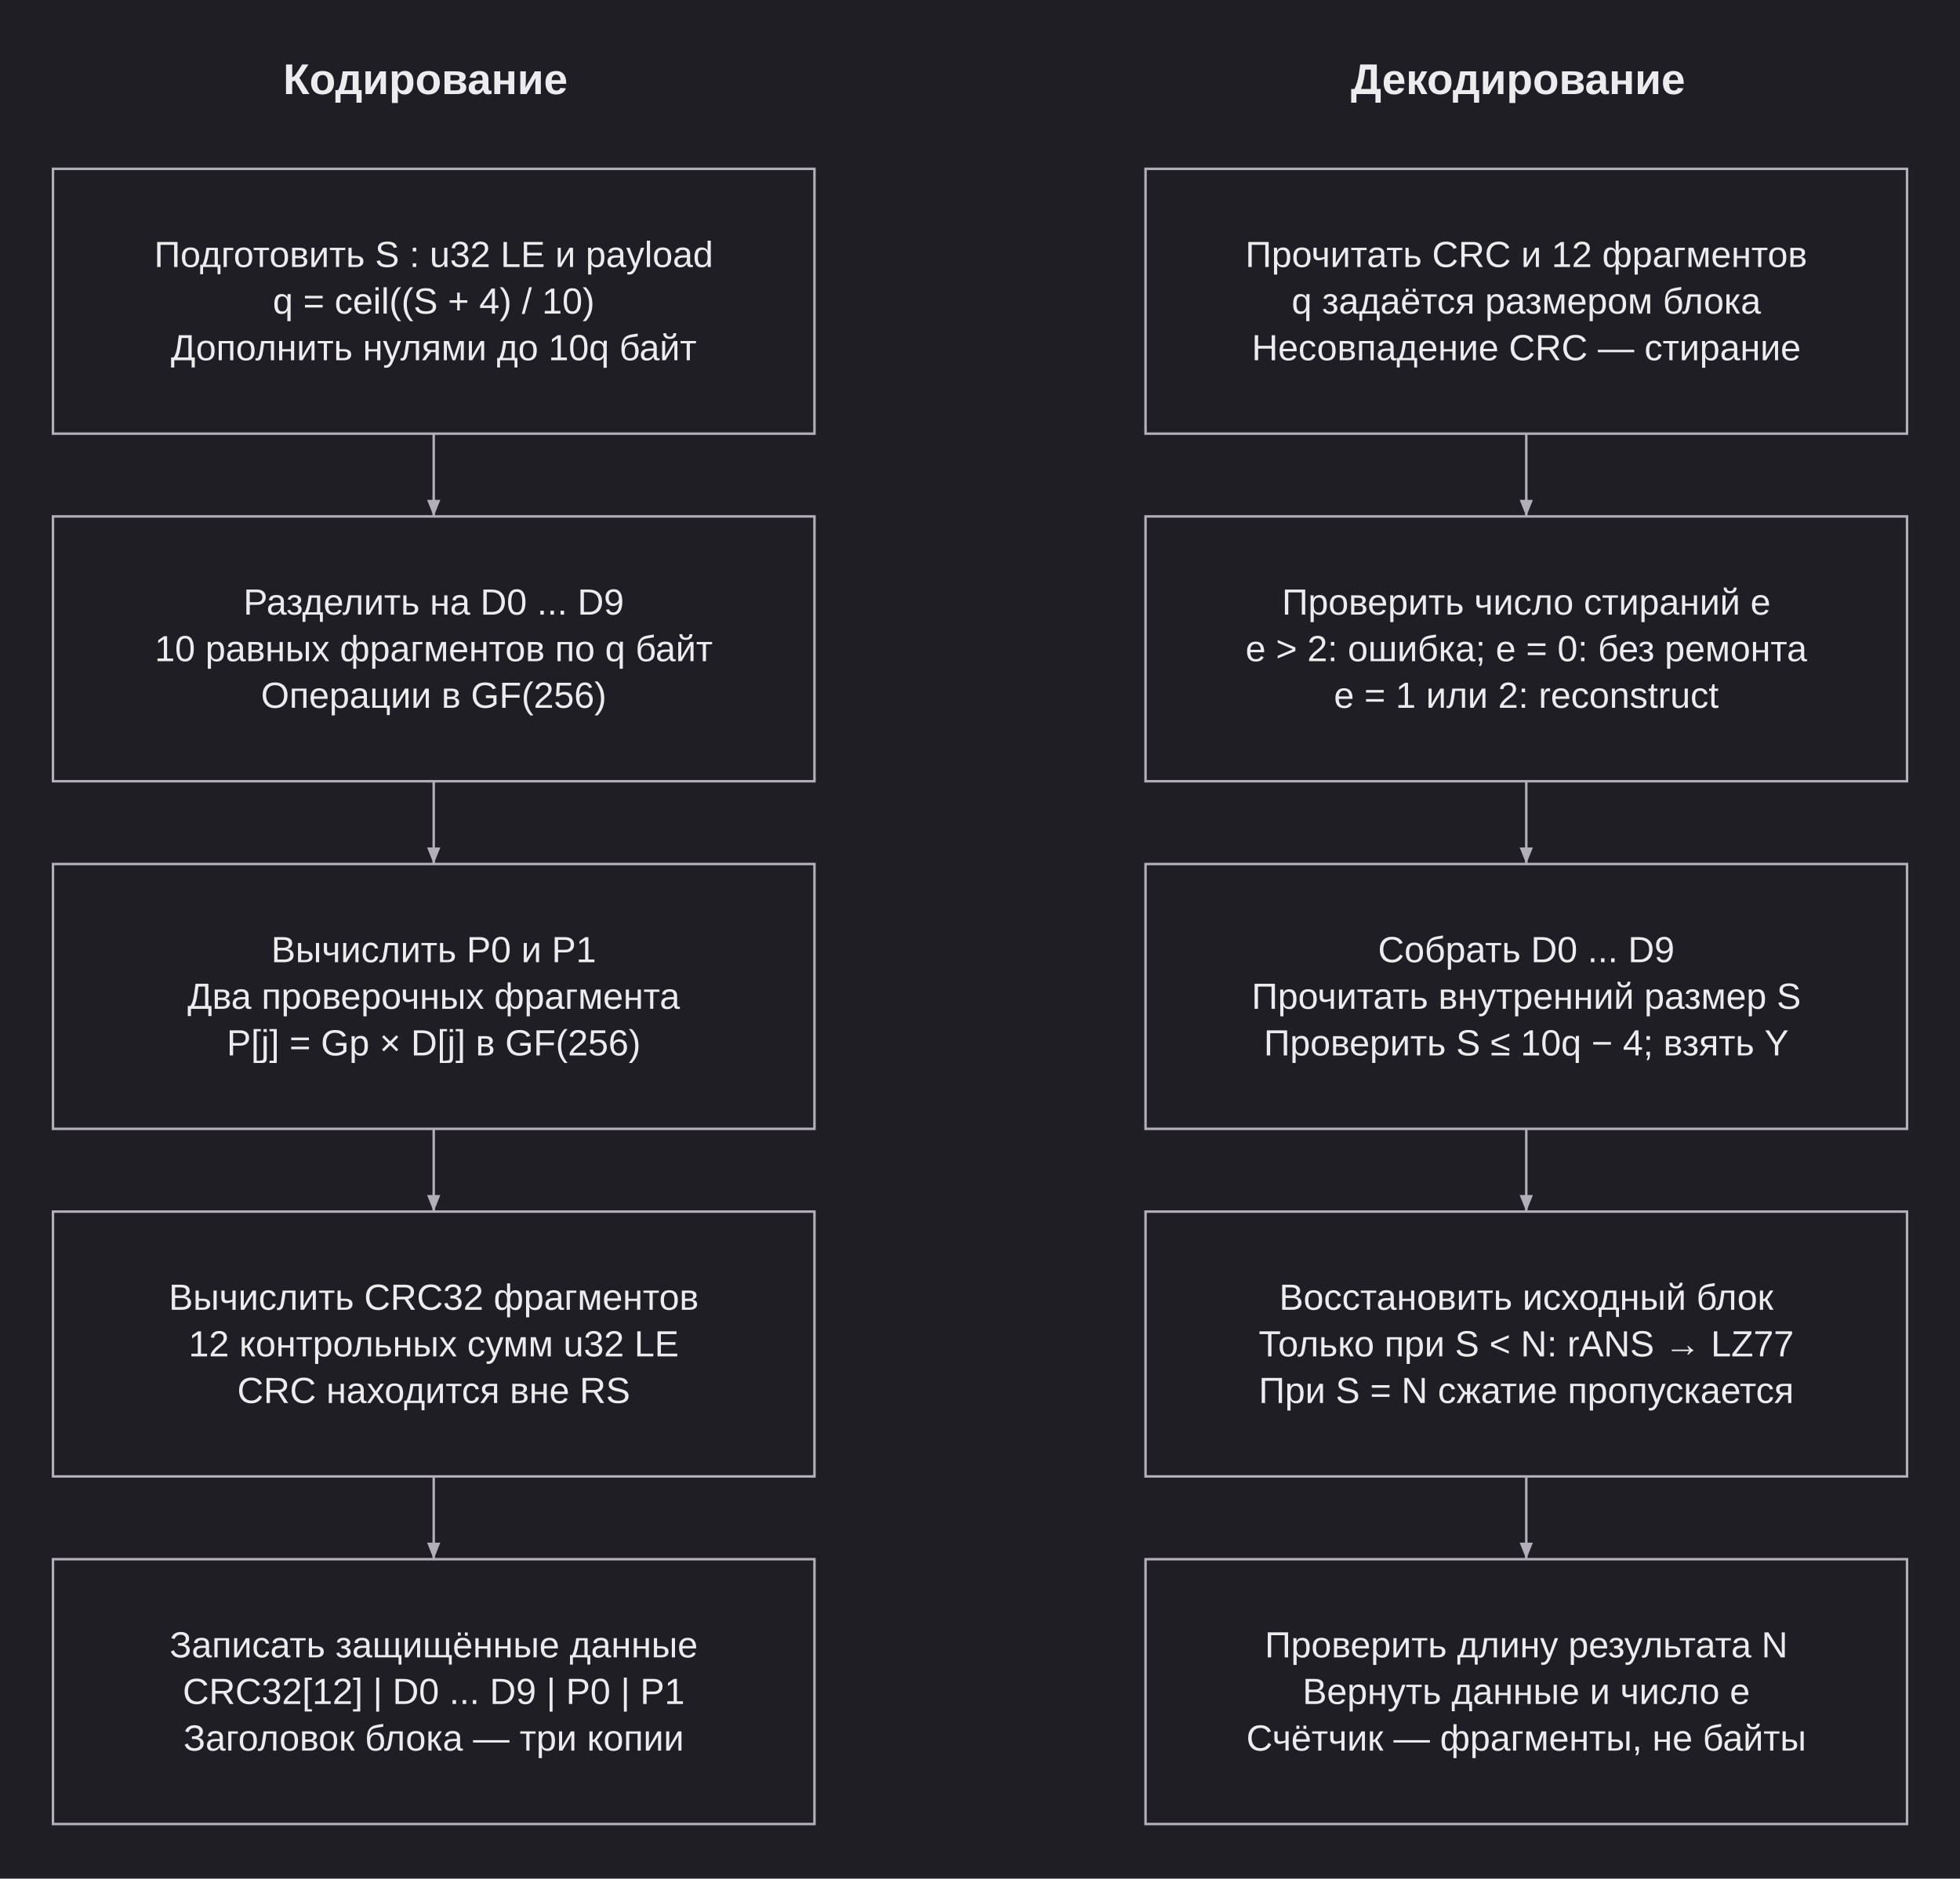
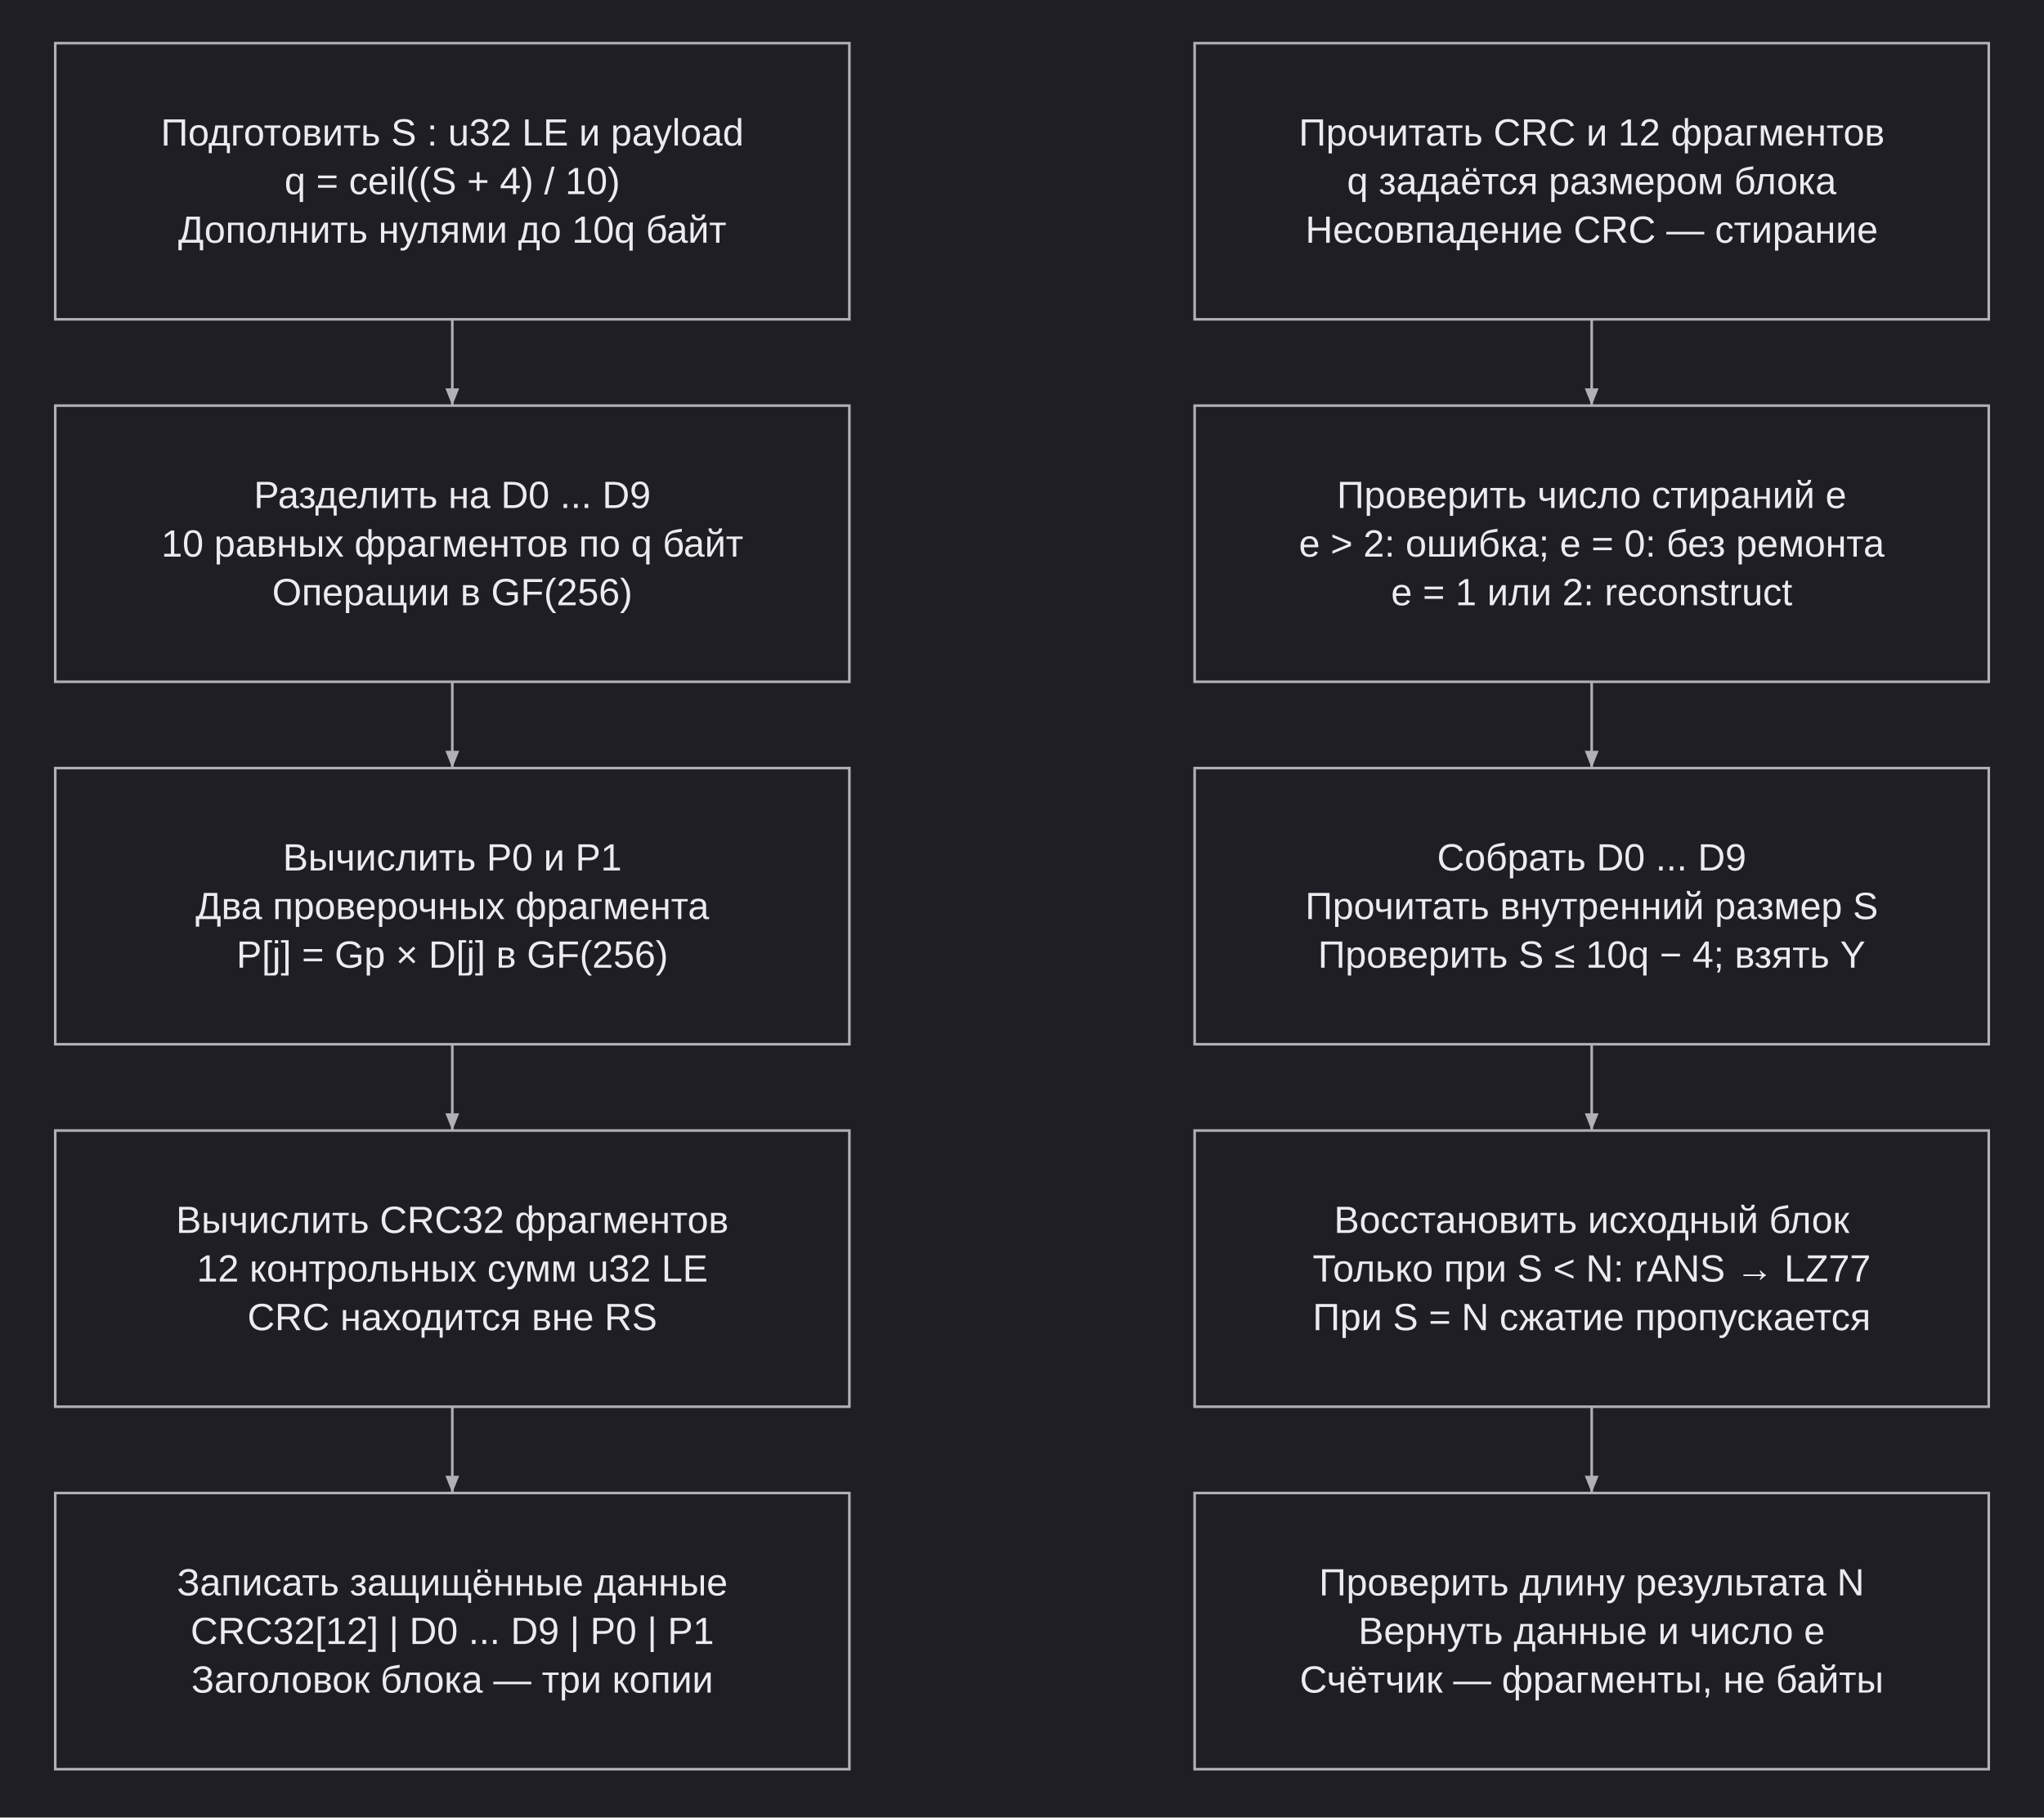
- <svg xmlns="http://www.w3.org/2000/svg" width="1184" height="1135" viewBox="48 -2 1184 1135" role="img">
+ <svg xmlns="http://www.w3.org/2000/svg" width="1184" height="1053" viewBox="48 75 1184 1053" role="img">
  <defs>
    <marker id="arrow" viewBox="0 0 10 10" refX="10" refY="5" markerWidth="10" markerHeight="10" markerUnits="userSpaceOnUse" orient="auto">
      <path d="M 0 1 L 10 5 L 0 9 Z" fill="#b3afb9" />
    </marker>
  </defs>
-   <rect id="background" x="48" y="-2" width="1184" height="1135" fill="#1f1e24" />
+   <rect id="background" x="48" y="75" width="1184" height="1053.0" fill="#1f1e24" />
  <g id="drawing">
    <path d="M 310 260 L 310 310" fill="none" stroke="#b3afb9" stroke-width="1.5" stroke-linecap="round" stroke-linejoin="round" marker-end="url(#arrow)" data-edge-id="e0" data-source="n2" data-target="n3" />
    <path d="M 310 470 L 310 520" fill="none" stroke="#b3afb9" stroke-width="1.5" stroke-linecap="round" stroke-linejoin="round" marker-end="url(#arrow)" data-edge-id="e1" data-source="n3" data-target="n4" />
    <path d="M 310 680 L 310 730" fill="none" stroke="#b3afb9" stroke-width="1.5" stroke-linecap="round" stroke-linejoin="round" marker-end="url(#arrow)" data-edge-id="e2" data-source="n4" data-target="n5" />
    <path d="M 310 890 L 310 940" fill="none" stroke="#b3afb9" stroke-width="1.5" stroke-linecap="round" stroke-linejoin="round" marker-end="url(#arrow)" data-edge-id="e3" data-source="n5" data-target="n6" />
    <path d="M 970 260 L 970 310" fill="none" stroke="#b3afb9" stroke-width="1.5" stroke-linecap="round" stroke-linejoin="round" marker-end="url(#arrow)" data-edge-id="e4" data-source="n8" data-target="n9" />
    <path d="M 970 470 L 970 520" fill="none" stroke="#b3afb9" stroke-width="1.5" stroke-linecap="round" stroke-linejoin="round" marker-end="url(#arrow)" data-edge-id="e5" data-source="n9" data-target="n10" />
    <path d="M 970 680 L 970 730" fill="none" stroke="#b3afb9" stroke-width="1.5" stroke-linecap="round" stroke-linejoin="round" marker-end="url(#arrow)" data-edge-id="e6" data-source="n10" data-target="n11" />
    <path d="M 970 890 L 970 940" fill="none" stroke="#b3afb9" stroke-width="1.5" stroke-linecap="round" stroke-linejoin="round" marker-end="url(#arrow)" data-edge-id="e7" data-source="n11" data-target="n12" />
-     <g data-vertex-id="n1">
-       <text x="305" y="54.84" text-anchor="middle" font-family="Arial" font-size="26px" fill="#ececef" font-weight="bold">Кодирование</text>
-     </g>
    <g data-vertex-id="n2">
      <rect x="80" y="100" width="460" height="160" rx="0" ry="0" fill="#1f1e24" stroke="#b3afb9" stroke-width="1.5" />
      <text x="310" y="159.32" text-anchor="middle" font-family="Arial" font-size="22px" fill="#ececef">Подготовить S : u32 LE и payload</text>
      <text x="310" y="187.48" text-anchor="middle" font-family="Arial" font-size="22px" fill="#ececef">q = ceil((S + 4) / 10)</text>
      <text x="310" y="215.64" text-anchor="middle" font-family="Arial" font-size="22px" fill="#ececef">Дополнить нулями до 10q байт</text>
    </g>
    <g data-vertex-id="n3">
      <rect x="80" y="310" width="460" height="160" rx="0" ry="0" fill="#1f1e24" stroke="#b3afb9" stroke-width="1.5" />
      <text x="310" y="369.32" text-anchor="middle" font-family="Arial" font-size="22px" fill="#ececef">Разделить на D0 ... D9</text>
      <text x="310" y="397.48" text-anchor="middle" font-family="Arial" font-size="22px" fill="#ececef">10 равных фрагментов по q байт</text>
      <text x="310" y="425.64" text-anchor="middle" font-family="Arial" font-size="22px" fill="#ececef">Операции в GF(256)</text>
    </g>
    <g data-vertex-id="n4">
      <rect x="80" y="520" width="460" height="160" rx="0" ry="0" fill="#1f1e24" stroke="#b3afb9" stroke-width="1.5" />
      <text x="310" y="579.32" text-anchor="middle" font-family="Arial" font-size="22px" fill="#ececef">Вычислить P0 и P1</text>
      <text x="310" y="607.48" text-anchor="middle" font-family="Arial" font-size="22px" fill="#ececef">Два проверочных фрагмента</text>
      <text x="310" y="635.64" text-anchor="middle" font-family="Arial" font-size="22px" fill="#ececef">P[j] = Gp × D[j] в GF(256)</text>
    </g>
    <g data-vertex-id="n5">
      <rect x="80" y="730" width="460" height="160" rx="0" ry="0" fill="#1f1e24" stroke="#b3afb9" stroke-width="1.5" />
      <text x="310" y="789.32" text-anchor="middle" font-family="Arial" font-size="22px" fill="#ececef">Вычислить CRC32 фрагментов</text>
      <text x="310" y="817.48" text-anchor="middle" font-family="Arial" font-size="22px" fill="#ececef">12 контрольных сумм u32 LE</text>
      <text x="310" y="845.64" text-anchor="middle" font-family="Arial" font-size="22px" fill="#ececef">CRC находится вне RS</text>
    </g>
    <g data-vertex-id="n6">
      <rect x="80" y="940" width="460" height="160" rx="0" ry="0" fill="#1f1e24" stroke="#b3afb9" stroke-width="1.5" />
      <text x="310" y="999.32" text-anchor="middle" font-family="Arial" font-size="22px" fill="#ececef">Записать защищённые данные</text>
      <text x="310" y="1027.48" text-anchor="middle" font-family="Arial" font-size="22px" fill="#ececef">CRC32[12] | D0 ... D9 | P0 | P1</text>
      <text x="310" y="1055.64" text-anchor="middle" font-family="Arial" font-size="22px" fill="#ececef">Заголовок блока — три копии</text>
-     </g>
-     <g data-vertex-id="n7">
-       <text x="965" y="54.84" text-anchor="middle" font-family="Arial" font-size="26px" fill="#ececef" font-weight="bold">Декодирование</text>
    </g>
    <g data-vertex-id="n8">
      <rect x="740" y="100" width="460" height="160" rx="0" ry="0" fill="#1f1e24" stroke="#b3afb9" stroke-width="1.5" />
      <text x="970" y="159.32" text-anchor="middle" font-family="Arial" font-size="22px" fill="#ececef">Прочитать CRC и 12 фрагментов</text>
      <text x="970" y="187.48" text-anchor="middle" font-family="Arial" font-size="22px" fill="#ececef">q задаётся размером блока</text>
      <text x="970" y="215.64" text-anchor="middle" font-family="Arial" font-size="22px" fill="#ececef">Несовпадение CRC — стирание</text>
    </g>
    <g data-vertex-id="n9">
      <rect x="740" y="310" width="460" height="160" rx="0" ry="0" fill="#1f1e24" stroke="#b3afb9" stroke-width="1.5" />
      <text x="970" y="369.32" text-anchor="middle" font-family="Arial" font-size="22px" fill="#ececef">Проверить число стираний e</text>
      <text x="970" y="397.48" text-anchor="middle" font-family="Arial" font-size="22px" fill="#ececef">e &gt; 2: ошибка; e = 0: без ремонта</text>
      <text x="970" y="425.64" text-anchor="middle" font-family="Arial" font-size="22px" fill="#ececef">e = 1 или 2: reconstruct</text>
    </g>
    <g data-vertex-id="n10">
      <rect x="740" y="520" width="460" height="160" rx="0" ry="0" fill="#1f1e24" stroke="#b3afb9" stroke-width="1.5" />
      <text x="970" y="579.32" text-anchor="middle" font-family="Arial" font-size="22px" fill="#ececef">Собрать D0 ... D9</text>
      <text x="970" y="607.48" text-anchor="middle" font-family="Arial" font-size="22px" fill="#ececef">Прочитать внутренний размер S</text>
      <text x="970" y="635.64" text-anchor="middle" font-family="Arial" font-size="22px" fill="#ececef">Проверить S ≤ 10q − 4; взять Y</text>
    </g>
    <g data-vertex-id="n11">
      <rect x="740" y="730" width="460" height="160" rx="0" ry="0" fill="#1f1e24" stroke="#b3afb9" stroke-width="1.5" />
      <text x="970" y="789.32" text-anchor="middle" font-family="Arial" font-size="22px" fill="#ececef">Восстановить исходный блок</text>
      <text x="970" y="817.48" text-anchor="middle" font-family="Arial" font-size="22px" fill="#ececef">Только при S &lt; N: rANS → LZ77</text>
      <text x="970" y="845.64" text-anchor="middle" font-family="Arial" font-size="22px" fill="#ececef">При S = N сжатие пропускается</text>
    </g>
    <g data-vertex-id="n12">
      <rect x="740" y="940" width="460" height="160" rx="0" ry="0" fill="#1f1e24" stroke="#b3afb9" stroke-width="1.5" />
      <text x="970" y="999.32" text-anchor="middle" font-family="Arial" font-size="22px" fill="#ececef">Проверить длину результата N</text>
      <text x="970" y="1027.48" text-anchor="middle" font-family="Arial" font-size="22px" fill="#ececef">Вернуть данные и число e</text>
      <text x="970" y="1055.64" text-anchor="middle" font-family="Arial" font-size="22px" fill="#ececef">Счётчик — фрагменты, не байты</text>
    </g>
  </g>
</svg>
